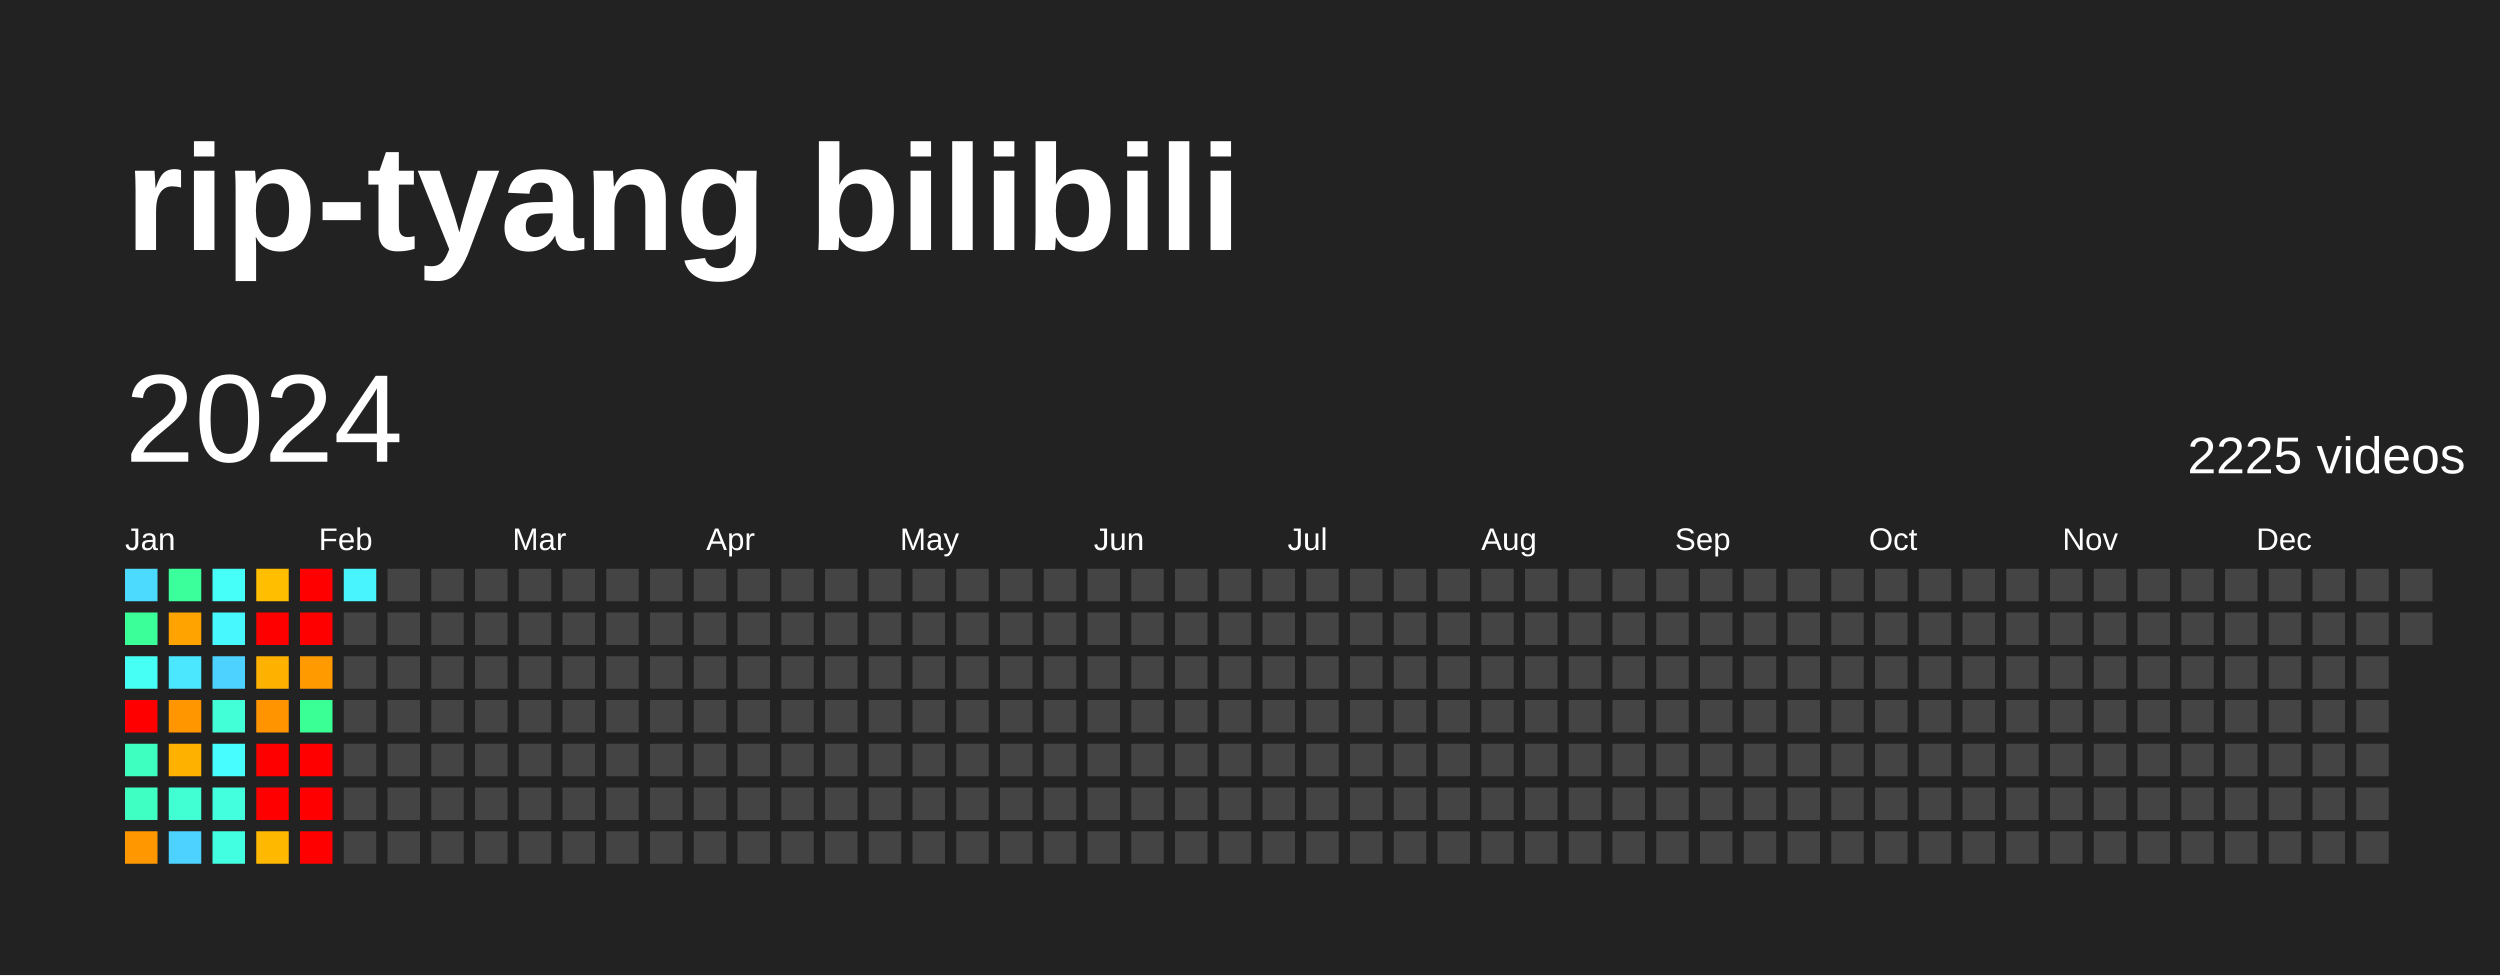
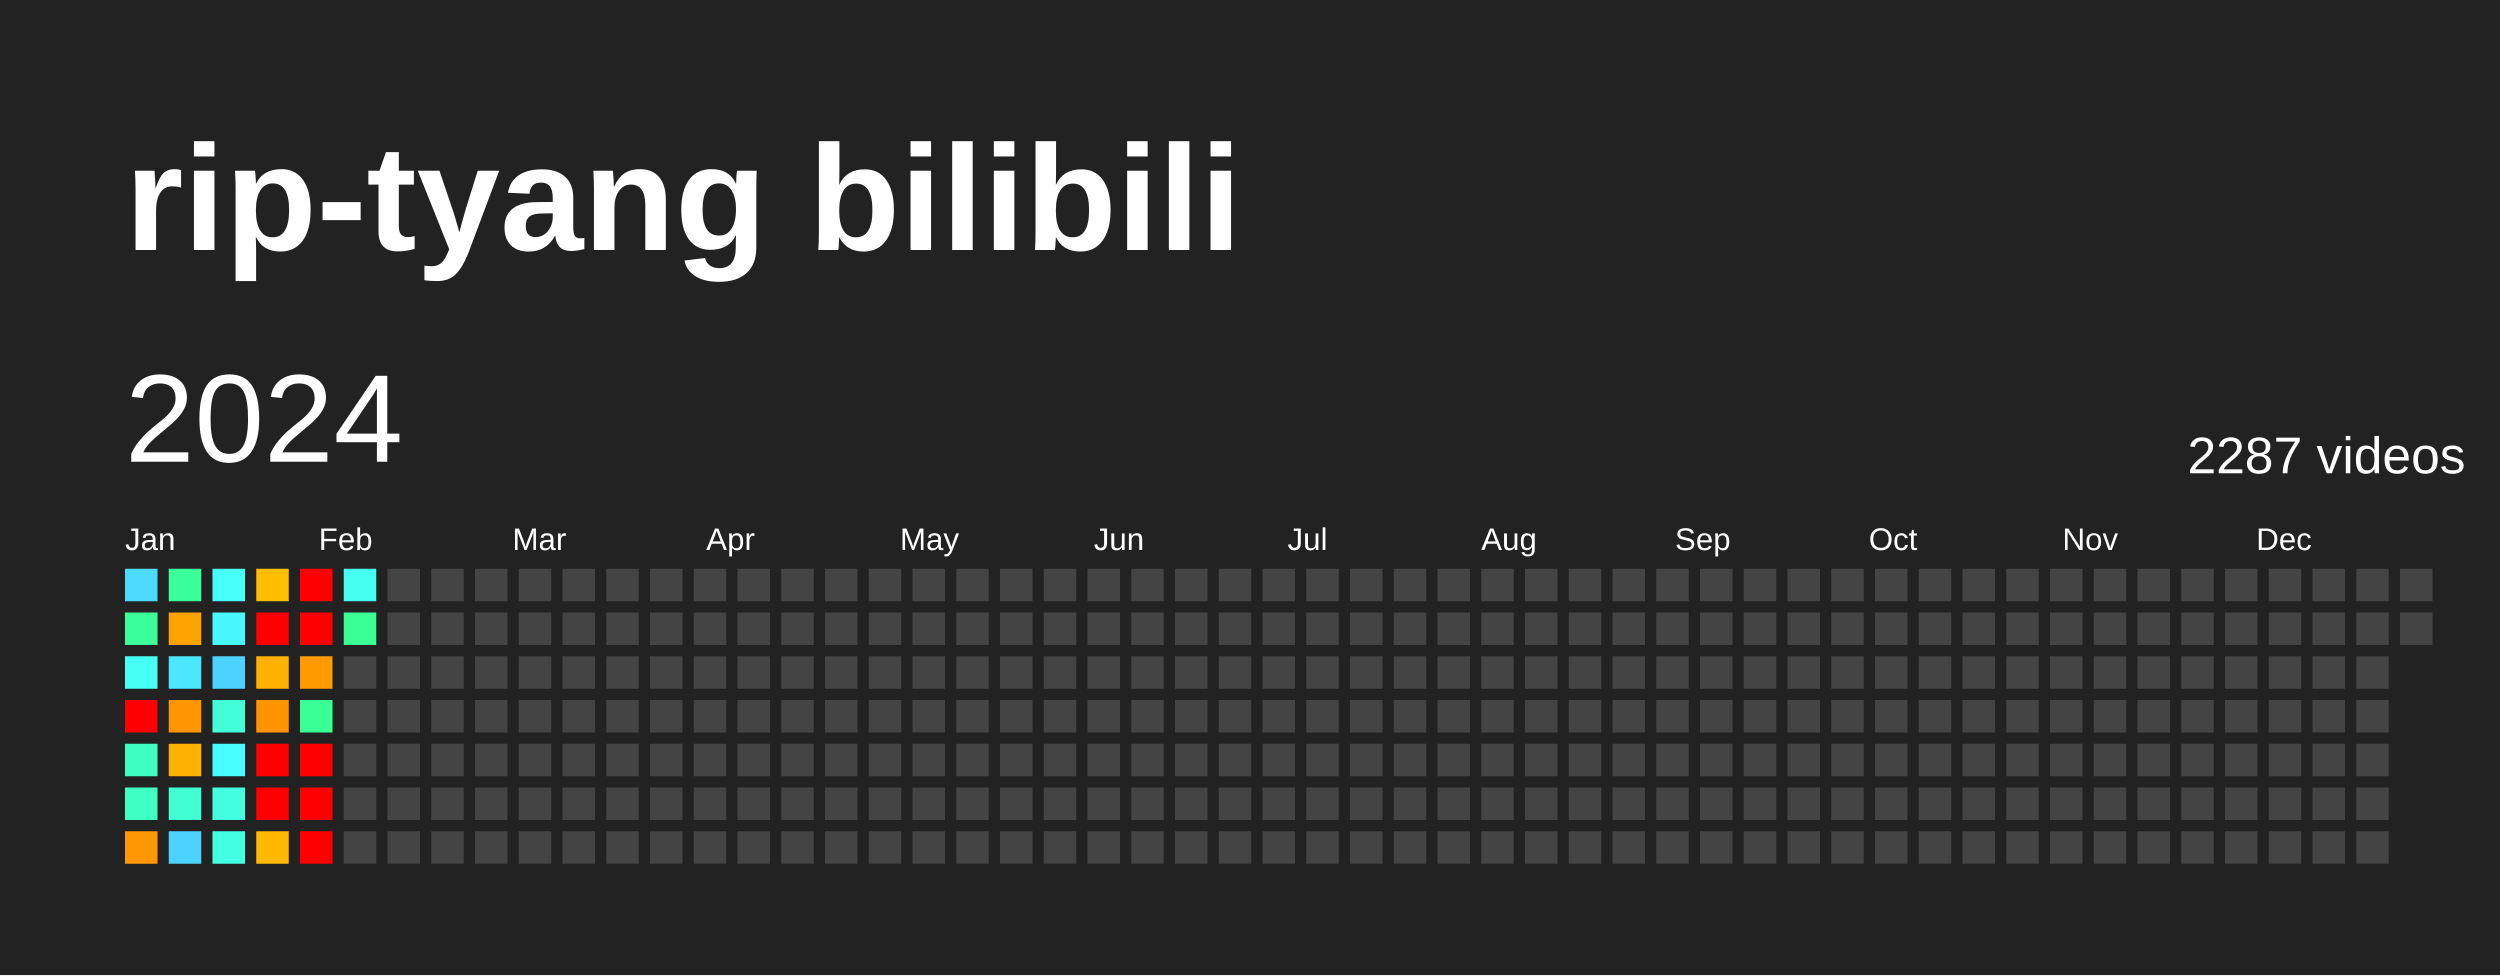
<svg xmlns="http://www.w3.org/2000/svg" baseProfile="full" height="78mm" version="1.1" viewBox="0,0,200,78" width="200mm">
  <defs />
  <rect fill="#222222" height="78" width="200" x="0" y="0" />
  <text fill="#FFFFFF" style="font-size:12px; font-family:Arial; font-weight:bold;" x="10" y="20">rip-tyang bilibili</text>
  <text dominant-baseline="hanging" fill="#FFFFFF" style="font-size:10.0px; font-family:Arial;" x="10" y="30">2024</text>
-   <text dominant-baseline="hanging" fill="#FFFFFF" style="font-size:4.125px; font-family:Arial;" x="175" y="35">2225 videos</text>
+   <text dominant-baseline="hanging" fill="#FFFFFF" style="font-size:4.125px; font-family:Arial;" x="175" y="35">2287 videos</text>
  <text fill="#FFFFFF" style="font-size:2.5px; font-family:Arial" x="10.0" y="44">Jan</text>
  <text fill="#FFFFFF" style="font-size:2.5px; font-family:Arial" x="25.5" y="44">Feb</text>
  <text fill="#FFFFFF" style="font-size:2.5px; font-family:Arial" x="41.0" y="44">Mar</text>
  <text fill="#FFFFFF" style="font-size:2.5px; font-family:Arial" x="56.5" y="44">Apr</text>
  <text fill="#FFFFFF" style="font-size:2.5px; font-family:Arial" x="72.0" y="44">May</text>
  <text fill="#FFFFFF" style="font-size:2.5px; font-family:Arial" x="87.5" y="44">Jun</text>
  <text fill="#FFFFFF" style="font-size:2.5px; font-family:Arial" x="103.0" y="44">Jul</text>
  <text fill="#FFFFFF" style="font-size:2.5px; font-family:Arial" x="118.5" y="44">Aug</text>
  <text fill="#FFFFFF" style="font-size:2.5px; font-family:Arial" x="134.0" y="44">Sep</text>
  <text fill="#FFFFFF" style="font-size:2.5px; font-family:Arial" x="149.5" y="44">Oct</text>
  <text fill="#FFFFFF" style="font-size:2.5px; font-family:Arial" x="165.0" y="44">Nov</text>
  <text fill="#FFFFFF" style="font-size:2.5px; font-family:Arial" x="180.5" y="44">Dec</text>
  <rect fill="#4cdaff" height="2.6" width="2.6" x="10.0" y="45.5" />
  <rect fill="#3bff98" height="2.6" width="2.6" x="10.0" y="49.0" />
  <rect fill="#46fff5" height="2.6" width="2.6" x="10.0" y="52.5" />
  <rect fill="red" height="2.6" width="2.6" x="10.0" y="56.0" />
  <rect fill="#3fffc0" height="2.6" width="2.6" x="10.0" y="59.5" />
  <rect fill="#40ffc3" height="2.6" width="2.6" x="10.0" y="63.0" />
  <rect fill="#ff9800" height="2.6" width="2.6" x="10.0" y="66.5" />
  <rect fill="#3bff9b" height="2.6" width="2.6" x="13.5" y="45.5" />
  <rect fill="#ffa300" height="2.6" width="2.6" x="13.5" y="49.0" />
  <rect fill="#4ae7ff" height="2.6" width="2.6" x="13.5" y="52.5" />
  <rect fill="#ff9600" height="2.6" width="2.6" x="13.5" y="56.0" />
  <rect fill="#ffb100" height="2.6" width="2.6" x="13.5" y="59.5" />
  <rect fill="#41ffd2" height="2.6" width="2.6" x="13.5" y="63.0" />
  <rect fill="#4dd2ff" height="2.6" width="2.6" x="13.5" y="66.5" />
  <rect fill="#46fff8" height="2.6" width="2.6" x="17.0" y="45.5" />
  <rect fill="#48f8ff" height="2.6" width="2.6" x="17.0" y="49.0" />
  <rect fill="#4dd2ff" height="2.6" width="2.6" x="17.0" y="52.5" />
  <rect fill="#42ffd8" height="2.6" width="2.6" x="17.0" y="56.0" />
  <rect fill="#47fdff" height="2.6" width="2.6" x="17.0" y="59.5" />
  <rect fill="#43ffde" height="2.6" width="2.6" x="17.0" y="63.0" />
  <rect fill="#43ffe1" height="2.6" width="2.6" x="17.0" y="66.5" />
  <rect fill="#ffbe00" height="2.6" width="2.6" x="20.5" y="45.5" />
  <rect fill="red" height="2.6" width="2.6" x="20.5" y="49.0" />
  <rect fill="#ffb100" height="2.6" width="2.6" x="20.5" y="52.5" />
  <rect fill="#ff9300" height="2.6" width="2.6" x="20.5" y="56.0" />
  <rect fill="red" height="2.6" width="2.6" x="20.5" y="59.5" />
  <rect fill="red" height="2.6" width="2.6" x="20.5" y="63.0" />
  <rect fill="#ffb800" height="2.6" width="2.6" x="20.5" y="66.5" />
  <rect fill="red" height="2.6" width="2.6" x="24.0" y="45.5" />
  <rect fill="red" height="2.6" width="2.6" x="24.0" y="49.0" />
  <rect fill="#ff9a00" height="2.6" width="2.6" x="24.0" y="52.5" />
  <rect fill="#3aff94" height="2.6" width="2.6" x="24.0" y="56.0" />
  <rect fill="red" height="2.6" width="2.6" x="24.0" y="59.5" />
  <rect fill="red" height="2.6" width="2.6" x="24.0" y="63.0" />
  <rect fill="red" height="2.6" width="2.6" x="24.0" y="66.5" />
-   <rect fill="#48f5ff" height="2.6" width="2.6" x="27.5" y="45.5" />
-   <rect fill="#444444" height="2.6" width="2.6" x="27.5" y="49.0" />
+   <rect fill="#45fff0" height="2.6" width="2.6" x="27.5" y="45.5" />
+   <rect fill="#3aff94" height="2.6" width="2.6" x="27.5" y="49.0" />
  <rect fill="#444444" height="2.6" width="2.6" x="27.5" y="52.5" />
  <rect fill="#444444" height="2.6" width="2.6" x="27.5" y="56.0" />
  <rect fill="#444444" height="2.6" width="2.6" x="27.5" y="59.5" />
  <rect fill="#444444" height="2.6" width="2.6" x="27.5" y="63.0" />
  <rect fill="#444444" height="2.6" width="2.6" x="27.5" y="66.5" />
  <rect fill="#444444" height="2.6" width="2.6" x="31.0" y="45.5" />
  <rect fill="#444444" height="2.6" width="2.6" x="31.0" y="49.0" />
  <rect fill="#444444" height="2.6" width="2.6" x="31.0" y="52.5" />
  <rect fill="#444444" height="2.6" width="2.6" x="31.0" y="56.0" />
  <rect fill="#444444" height="2.6" width="2.6" x="31.0" y="59.5" />
  <rect fill="#444444" height="2.6" width="2.6" x="31.0" y="63.0" />
  <rect fill="#444444" height="2.6" width="2.6" x="31.0" y="66.5" />
  <rect fill="#444444" height="2.6" width="2.6" x="34.5" y="45.5" />
  <rect fill="#444444" height="2.6" width="2.6" x="34.5" y="49.0" />
  <rect fill="#444444" height="2.6" width="2.6" x="34.5" y="52.5" />
  <rect fill="#444444" height="2.6" width="2.6" x="34.5" y="56.0" />
  <rect fill="#444444" height="2.6" width="2.6" x="34.5" y="59.5" />
  <rect fill="#444444" height="2.6" width="2.6" x="34.5" y="63.0" />
  <rect fill="#444444" height="2.6" width="2.6" x="34.5" y="66.5" />
  <rect fill="#444444" height="2.6" width="2.6" x="38.0" y="45.5" />
  <rect fill="#444444" height="2.6" width="2.6" x="38.0" y="49.0" />
  <rect fill="#444444" height="2.6" width="2.6" x="38.0" y="52.5" />
  <rect fill="#444444" height="2.6" width="2.6" x="38.0" y="56.0" />
  <rect fill="#444444" height="2.6" width="2.6" x="38.0" y="59.5" />
  <rect fill="#444444" height="2.6" width="2.6" x="38.0" y="63.0" />
  <rect fill="#444444" height="2.6" width="2.6" x="38.0" y="66.5" />
  <rect fill="#444444" height="2.6" width="2.6" x="41.5" y="45.5" />
  <rect fill="#444444" height="2.6" width="2.6" x="41.5" y="49.0" />
  <rect fill="#444444" height="2.6" width="2.6" x="41.5" y="52.5" />
  <rect fill="#444444" height="2.6" width="2.6" x="41.5" y="56.0" />
  <rect fill="#444444" height="2.6" width="2.6" x="41.5" y="59.5" />
  <rect fill="#444444" height="2.6" width="2.6" x="41.5" y="63.0" />
  <rect fill="#444444" height="2.6" width="2.6" x="41.5" y="66.5" />
  <rect fill="#444444" height="2.6" width="2.6" x="45.0" y="45.5" />
  <rect fill="#444444" height="2.6" width="2.6" x="45.0" y="49.0" />
  <rect fill="#444444" height="2.6" width="2.6" x="45.0" y="52.5" />
  <rect fill="#444444" height="2.6" width="2.6" x="45.0" y="56.0" />
  <rect fill="#444444" height="2.6" width="2.6" x="45.0" y="59.5" />
  <rect fill="#444444" height="2.6" width="2.6" x="45.0" y="63.0" />
  <rect fill="#444444" height="2.6" width="2.6" x="45.0" y="66.5" />
  <rect fill="#444444" height="2.6" width="2.6" x="48.5" y="45.5" />
  <rect fill="#444444" height="2.6" width="2.6" x="48.5" y="49.0" />
  <rect fill="#444444" height="2.6" width="2.6" x="48.5" y="52.5" />
  <rect fill="#444444" height="2.6" width="2.6" x="48.5" y="56.0" />
  <rect fill="#444444" height="2.6" width="2.6" x="48.5" y="59.5" />
  <rect fill="#444444" height="2.6" width="2.6" x="48.5" y="63.0" />
  <rect fill="#444444" height="2.6" width="2.6" x="48.5" y="66.5" />
  <rect fill="#444444" height="2.6" width="2.6" x="52.0" y="45.5" />
  <rect fill="#444444" height="2.6" width="2.6" x="52.0" y="49.0" />
  <rect fill="#444444" height="2.6" width="2.6" x="52.0" y="52.5" />
  <rect fill="#444444" height="2.6" width="2.6" x="52.0" y="56.0" />
  <rect fill="#444444" height="2.6" width="2.6" x="52.0" y="59.5" />
  <rect fill="#444444" height="2.6" width="2.6" x="52.0" y="63.0" />
  <rect fill="#444444" height="2.6" width="2.6" x="52.0" y="66.5" />
  <rect fill="#444444" height="2.6" width="2.6" x="55.5" y="45.5" />
  <rect fill="#444444" height="2.6" width="2.6" x="55.5" y="49.0" />
  <rect fill="#444444" height="2.6" width="2.6" x="55.5" y="52.5" />
  <rect fill="#444444" height="2.6" width="2.6" x="55.5" y="56.0" />
  <rect fill="#444444" height="2.6" width="2.6" x="55.5" y="59.5" />
  <rect fill="#444444" height="2.6" width="2.6" x="55.5" y="63.0" />
  <rect fill="#444444" height="2.6" width="2.6" x="55.5" y="66.5" />
  <rect fill="#444444" height="2.6" width="2.6" x="59.0" y="45.5" />
  <rect fill="#444444" height="2.6" width="2.6" x="59.0" y="49.0" />
  <rect fill="#444444" height="2.6" width="2.6" x="59.0" y="52.5" />
  <rect fill="#444444" height="2.6" width="2.6" x="59.0" y="56.0" />
  <rect fill="#444444" height="2.6" width="2.6" x="59.0" y="59.5" />
  <rect fill="#444444" height="2.6" width="2.6" x="59.0" y="63.0" />
  <rect fill="#444444" height="2.6" width="2.6" x="59.0" y="66.5" />
  <rect fill="#444444" height="2.6" width="2.6" x="62.5" y="45.5" />
  <rect fill="#444444" height="2.6" width="2.6" x="62.5" y="49.0" />
  <rect fill="#444444" height="2.6" width="2.6" x="62.5" y="52.5" />
  <rect fill="#444444" height="2.6" width="2.6" x="62.5" y="56.0" />
  <rect fill="#444444" height="2.6" width="2.6" x="62.5" y="59.5" />
  <rect fill="#444444" height="2.6" width="2.6" x="62.5" y="63.0" />
  <rect fill="#444444" height="2.6" width="2.6" x="62.5" y="66.5" />
  <rect fill="#444444" height="2.6" width="2.6" x="66.0" y="45.5" />
  <rect fill="#444444" height="2.6" width="2.6" x="66.0" y="49.0" />
  <rect fill="#444444" height="2.6" width="2.6" x="66.0" y="52.5" />
  <rect fill="#444444" height="2.6" width="2.6" x="66.0" y="56.0" />
  <rect fill="#444444" height="2.6" width="2.6" x="66.0" y="59.5" />
  <rect fill="#444444" height="2.6" width="2.6" x="66.0" y="63.0" />
  <rect fill="#444444" height="2.6" width="2.6" x="66.0" y="66.5" />
  <rect fill="#444444" height="2.6" width="2.6" x="69.5" y="45.5" />
  <rect fill="#444444" height="2.6" width="2.6" x="69.5" y="49.0" />
  <rect fill="#444444" height="2.6" width="2.6" x="69.5" y="52.5" />
  <rect fill="#444444" height="2.6" width="2.6" x="69.5" y="56.0" />
  <rect fill="#444444" height="2.6" width="2.6" x="69.5" y="59.5" />
  <rect fill="#444444" height="2.6" width="2.6" x="69.5" y="63.0" />
  <rect fill="#444444" height="2.6" width="2.6" x="69.5" y="66.5" />
  <rect fill="#444444" height="2.6" width="2.6" x="73.0" y="45.5" />
  <rect fill="#444444" height="2.6" width="2.6" x="73.0" y="49.0" />
  <rect fill="#444444" height="2.6" width="2.6" x="73.0" y="52.5" />
  <rect fill="#444444" height="2.6" width="2.6" x="73.0" y="56.0" />
  <rect fill="#444444" height="2.6" width="2.6" x="73.0" y="59.5" />
  <rect fill="#444444" height="2.6" width="2.6" x="73.0" y="63.0" />
  <rect fill="#444444" height="2.6" width="2.6" x="73.0" y="66.5" />
  <rect fill="#444444" height="2.6" width="2.6" x="76.5" y="45.5" />
  <rect fill="#444444" height="2.6" width="2.6" x="76.5" y="49.0" />
  <rect fill="#444444" height="2.6" width="2.6" x="76.5" y="52.5" />
  <rect fill="#444444" height="2.6" width="2.6" x="76.5" y="56.0" />
  <rect fill="#444444" height="2.6" width="2.6" x="76.5" y="59.5" />
  <rect fill="#444444" height="2.6" width="2.6" x="76.5" y="63.0" />
  <rect fill="#444444" height="2.6" width="2.6" x="76.5" y="66.5" />
  <rect fill="#444444" height="2.6" width="2.6" x="80.0" y="45.5" />
  <rect fill="#444444" height="2.6" width="2.6" x="80.0" y="49.0" />
  <rect fill="#444444" height="2.6" width="2.6" x="80.0" y="52.5" />
  <rect fill="#444444" height="2.6" width="2.6" x="80.0" y="56.0" />
  <rect fill="#444444" height="2.6" width="2.6" x="80.0" y="59.5" />
  <rect fill="#444444" height="2.6" width="2.6" x="80.0" y="63.0" />
  <rect fill="#444444" height="2.6" width="2.6" x="80.0" y="66.5" />
  <rect fill="#444444" height="2.6" width="2.6" x="83.5" y="45.5" />
  <rect fill="#444444" height="2.6" width="2.6" x="83.5" y="49.0" />
  <rect fill="#444444" height="2.6" width="2.6" x="83.5" y="52.5" />
  <rect fill="#444444" height="2.6" width="2.6" x="83.5" y="56.0" />
  <rect fill="#444444" height="2.6" width="2.6" x="83.5" y="59.5" />
  <rect fill="#444444" height="2.6" width="2.6" x="83.5" y="63.0" />
  <rect fill="#444444" height="2.6" width="2.6" x="83.5" y="66.5" />
  <rect fill="#444444" height="2.6" width="2.6" x="87.0" y="45.5" />
  <rect fill="#444444" height="2.6" width="2.6" x="87.0" y="49.0" />
  <rect fill="#444444" height="2.6" width="2.6" x="87.0" y="52.5" />
  <rect fill="#444444" height="2.6" width="2.6" x="87.0" y="56.0" />
  <rect fill="#444444" height="2.6" width="2.6" x="87.0" y="59.5" />
  <rect fill="#444444" height="2.6" width="2.6" x="87.0" y="63.0" />
  <rect fill="#444444" height="2.6" width="2.6" x="87.0" y="66.5" />
  <rect fill="#444444" height="2.6" width="2.6" x="90.5" y="45.5" />
  <rect fill="#444444" height="2.6" width="2.6" x="90.5" y="49.0" />
  <rect fill="#444444" height="2.6" width="2.6" x="90.5" y="52.5" />
  <rect fill="#444444" height="2.6" width="2.6" x="90.5" y="56.0" />
  <rect fill="#444444" height="2.6" width="2.6" x="90.5" y="59.5" />
  <rect fill="#444444" height="2.6" width="2.6" x="90.5" y="63.0" />
  <rect fill="#444444" height="2.6" width="2.6" x="90.5" y="66.5" />
  <rect fill="#444444" height="2.6" width="2.6" x="94.0" y="45.5" />
  <rect fill="#444444" height="2.6" width="2.6" x="94.0" y="49.0" />
  <rect fill="#444444" height="2.6" width="2.6" x="94.0" y="52.5" />
  <rect fill="#444444" height="2.6" width="2.6" x="94.0" y="56.0" />
  <rect fill="#444444" height="2.6" width="2.6" x="94.0" y="59.5" />
  <rect fill="#444444" height="2.6" width="2.6" x="94.0" y="63.0" />
  <rect fill="#444444" height="2.6" width="2.6" x="94.0" y="66.5" />
  <rect fill="#444444" height="2.6" width="2.6" x="97.5" y="45.5" />
  <rect fill="#444444" height="2.6" width="2.6" x="97.5" y="49.0" />
  <rect fill="#444444" height="2.6" width="2.6" x="97.5" y="52.5" />
  <rect fill="#444444" height="2.6" width="2.6" x="97.5" y="56.0" />
  <rect fill="#444444" height="2.6" width="2.6" x="97.5" y="59.5" />
  <rect fill="#444444" height="2.6" width="2.6" x="97.5" y="63.0" />
  <rect fill="#444444" height="2.6" width="2.6" x="97.5" y="66.5" />
  <rect fill="#444444" height="2.6" width="2.6" x="101.0" y="45.5" />
  <rect fill="#444444" height="2.6" width="2.6" x="101.0" y="49.0" />
  <rect fill="#444444" height="2.6" width="2.6" x="101.0" y="52.5" />
  <rect fill="#444444" height="2.6" width="2.6" x="101.0" y="56.0" />
  <rect fill="#444444" height="2.6" width="2.6" x="101.0" y="59.5" />
  <rect fill="#444444" height="2.6" width="2.6" x="101.0" y="63.0" />
  <rect fill="#444444" height="2.6" width="2.6" x="101.0" y="66.5" />
  <rect fill="#444444" height="2.6" width="2.6" x="104.5" y="45.5" />
  <rect fill="#444444" height="2.6" width="2.6" x="104.5" y="49.0" />
  <rect fill="#444444" height="2.6" width="2.6" x="104.5" y="52.5" />
  <rect fill="#444444" height="2.6" width="2.6" x="104.5" y="56.0" />
  <rect fill="#444444" height="2.6" width="2.6" x="104.5" y="59.5" />
  <rect fill="#444444" height="2.6" width="2.6" x="104.5" y="63.0" />
  <rect fill="#444444" height="2.6" width="2.6" x="104.5" y="66.5" />
  <rect fill="#444444" height="2.6" width="2.6" x="108.0" y="45.5" />
  <rect fill="#444444" height="2.6" width="2.6" x="108.0" y="49.0" />
  <rect fill="#444444" height="2.6" width="2.6" x="108.0" y="52.5" />
  <rect fill="#444444" height="2.6" width="2.6" x="108.0" y="56.0" />
  <rect fill="#444444" height="2.6" width="2.6" x="108.0" y="59.5" />
  <rect fill="#444444" height="2.6" width="2.6" x="108.0" y="63.0" />
  <rect fill="#444444" height="2.6" width="2.6" x="108.0" y="66.5" />
  <rect fill="#444444" height="2.6" width="2.6" x="111.5" y="45.5" />
  <rect fill="#444444" height="2.6" width="2.6" x="111.5" y="49.0" />
  <rect fill="#444444" height="2.6" width="2.6" x="111.5" y="52.5" />
  <rect fill="#444444" height="2.6" width="2.6" x="111.5" y="56.0" />
  <rect fill="#444444" height="2.6" width="2.6" x="111.5" y="59.5" />
  <rect fill="#444444" height="2.6" width="2.6" x="111.5" y="63.0" />
  <rect fill="#444444" height="2.6" width="2.6" x="111.5" y="66.5" />
  <rect fill="#444444" height="2.6" width="2.6" x="115.0" y="45.5" />
  <rect fill="#444444" height="2.6" width="2.6" x="115.0" y="49.0" />
  <rect fill="#444444" height="2.6" width="2.6" x="115.0" y="52.5" />
  <rect fill="#444444" height="2.6" width="2.6" x="115.0" y="56.0" />
  <rect fill="#444444" height="2.6" width="2.6" x="115.0" y="59.5" />
  <rect fill="#444444" height="2.6" width="2.6" x="115.0" y="63.0" />
  <rect fill="#444444" height="2.6" width="2.6" x="115.0" y="66.5" />
  <rect fill="#444444" height="2.6" width="2.6" x="118.5" y="45.5" />
  <rect fill="#444444" height="2.6" width="2.6" x="118.5" y="49.0" />
  <rect fill="#444444" height="2.6" width="2.6" x="118.5" y="52.5" />
  <rect fill="#444444" height="2.6" width="2.6" x="118.5" y="56.0" />
  <rect fill="#444444" height="2.6" width="2.6" x="118.5" y="59.5" />
  <rect fill="#444444" height="2.6" width="2.6" x="118.5" y="63.0" />
  <rect fill="#444444" height="2.6" width="2.6" x="118.5" y="66.5" />
  <rect fill="#444444" height="2.6" width="2.6" x="122.0" y="45.5" />
  <rect fill="#444444" height="2.6" width="2.6" x="122.0" y="49.0" />
  <rect fill="#444444" height="2.6" width="2.6" x="122.0" y="52.5" />
  <rect fill="#444444" height="2.6" width="2.6" x="122.0" y="56.0" />
  <rect fill="#444444" height="2.6" width="2.6" x="122.0" y="59.5" />
  <rect fill="#444444" height="2.6" width="2.6" x="122.0" y="63.0" />
  <rect fill="#444444" height="2.6" width="2.6" x="122.0" y="66.5" />
  <rect fill="#444444" height="2.6" width="2.6" x="125.5" y="45.5" />
  <rect fill="#444444" height="2.6" width="2.6" x="125.5" y="49.0" />
  <rect fill="#444444" height="2.6" width="2.6" x="125.5" y="52.5" />
  <rect fill="#444444" height="2.6" width="2.6" x="125.5" y="56.0" />
  <rect fill="#444444" height="2.6" width="2.6" x="125.5" y="59.5" />
  <rect fill="#444444" height="2.6" width="2.6" x="125.5" y="63.0" />
  <rect fill="#444444" height="2.6" width="2.6" x="125.5" y="66.5" />
  <rect fill="#444444" height="2.6" width="2.6" x="129.0" y="45.5" />
  <rect fill="#444444" height="2.6" width="2.6" x="129.0" y="49.0" />
  <rect fill="#444444" height="2.6" width="2.6" x="129.0" y="52.5" />
  <rect fill="#444444" height="2.6" width="2.6" x="129.0" y="56.0" />
  <rect fill="#444444" height="2.6" width="2.6" x="129.0" y="59.5" />
  <rect fill="#444444" height="2.6" width="2.6" x="129.0" y="63.0" />
  <rect fill="#444444" height="2.6" width="2.6" x="129.0" y="66.5" />
  <rect fill="#444444" height="2.6" width="2.6" x="132.5" y="45.5" />
  <rect fill="#444444" height="2.6" width="2.6" x="132.5" y="49.0" />
  <rect fill="#444444" height="2.6" width="2.6" x="132.5" y="52.5" />
  <rect fill="#444444" height="2.6" width="2.6" x="132.5" y="56.0" />
  <rect fill="#444444" height="2.6" width="2.6" x="132.5" y="59.5" />
  <rect fill="#444444" height="2.6" width="2.6" x="132.5" y="63.0" />
  <rect fill="#444444" height="2.6" width="2.6" x="132.5" y="66.5" />
  <rect fill="#444444" height="2.6" width="2.6" x="136.0" y="45.5" />
  <rect fill="#444444" height="2.6" width="2.6" x="136.0" y="49.0" />
  <rect fill="#444444" height="2.6" width="2.6" x="136.0" y="52.5" />
  <rect fill="#444444" height="2.6" width="2.6" x="136.0" y="56.0" />
  <rect fill="#444444" height="2.6" width="2.6" x="136.0" y="59.5" />
  <rect fill="#444444" height="2.6" width="2.6" x="136.0" y="63.0" />
  <rect fill="#444444" height="2.6" width="2.6" x="136.0" y="66.5" />
  <rect fill="#444444" height="2.6" width="2.6" x="139.5" y="45.5" />
  <rect fill="#444444" height="2.6" width="2.6" x="139.5" y="49.0" />
  <rect fill="#444444" height="2.6" width="2.6" x="139.5" y="52.5" />
  <rect fill="#444444" height="2.6" width="2.6" x="139.5" y="56.0" />
  <rect fill="#444444" height="2.6" width="2.6" x="139.5" y="59.5" />
  <rect fill="#444444" height="2.6" width="2.6" x="139.5" y="63.0" />
  <rect fill="#444444" height="2.6" width="2.6" x="139.5" y="66.5" />
  <rect fill="#444444" height="2.6" width="2.6" x="143.0" y="45.5" />
  <rect fill="#444444" height="2.6" width="2.6" x="143.0" y="49.0" />
  <rect fill="#444444" height="2.6" width="2.6" x="143.0" y="52.5" />
  <rect fill="#444444" height="2.6" width="2.6" x="143.0" y="56.0" />
  <rect fill="#444444" height="2.6" width="2.6" x="143.0" y="59.5" />
  <rect fill="#444444" height="2.6" width="2.6" x="143.0" y="63.0" />
  <rect fill="#444444" height="2.6" width="2.6" x="143.0" y="66.5" />
  <rect fill="#444444" height="2.6" width="2.6" x="146.5" y="45.5" />
  <rect fill="#444444" height="2.6" width="2.6" x="146.5" y="49.0" />
  <rect fill="#444444" height="2.6" width="2.6" x="146.5" y="52.5" />
  <rect fill="#444444" height="2.6" width="2.6" x="146.5" y="56.0" />
  <rect fill="#444444" height="2.6" width="2.6" x="146.5" y="59.5" />
  <rect fill="#444444" height="2.6" width="2.6" x="146.5" y="63.0" />
  <rect fill="#444444" height="2.6" width="2.6" x="146.5" y="66.5" />
  <rect fill="#444444" height="2.6" width="2.6" x="150.0" y="45.5" />
  <rect fill="#444444" height="2.6" width="2.6" x="150.0" y="49.0" />
  <rect fill="#444444" height="2.6" width="2.6" x="150.0" y="52.5" />
  <rect fill="#444444" height="2.6" width="2.6" x="150.0" y="56.0" />
  <rect fill="#444444" height="2.6" width="2.6" x="150.0" y="59.5" />
  <rect fill="#444444" height="2.6" width="2.6" x="150.0" y="63.0" />
  <rect fill="#444444" height="2.6" width="2.6" x="150.0" y="66.5" />
  <rect fill="#444444" height="2.6" width="2.6" x="153.5" y="45.5" />
  <rect fill="#444444" height="2.6" width="2.6" x="153.5" y="49.0" />
  <rect fill="#444444" height="2.6" width="2.6" x="153.5" y="52.5" />
  <rect fill="#444444" height="2.6" width="2.6" x="153.5" y="56.0" />
  <rect fill="#444444" height="2.6" width="2.6" x="153.5" y="59.5" />
  <rect fill="#444444" height="2.6" width="2.6" x="153.5" y="63.0" />
  <rect fill="#444444" height="2.6" width="2.6" x="153.5" y="66.5" />
  <rect fill="#444444" height="2.6" width="2.6" x="157.0" y="45.5" />
  <rect fill="#444444" height="2.6" width="2.6" x="157.0" y="49.0" />
  <rect fill="#444444" height="2.6" width="2.6" x="157.0" y="52.5" />
  <rect fill="#444444" height="2.6" width="2.6" x="157.0" y="56.0" />
  <rect fill="#444444" height="2.6" width="2.6" x="157.0" y="59.5" />
  <rect fill="#444444" height="2.6" width="2.6" x="157.0" y="63.0" />
  <rect fill="#444444" height="2.6" width="2.6" x="157.0" y="66.5" />
  <rect fill="#444444" height="2.6" width="2.6" x="160.5" y="45.5" />
  <rect fill="#444444" height="2.6" width="2.6" x="160.5" y="49.0" />
  <rect fill="#444444" height="2.6" width="2.6" x="160.5" y="52.5" />
  <rect fill="#444444" height="2.6" width="2.6" x="160.5" y="56.0" />
  <rect fill="#444444" height="2.6" width="2.6" x="160.5" y="59.5" />
  <rect fill="#444444" height="2.6" width="2.6" x="160.5" y="63.0" />
  <rect fill="#444444" height="2.6" width="2.6" x="160.5" y="66.5" />
  <rect fill="#444444" height="2.6" width="2.6" x="164.0" y="45.5" />
  <rect fill="#444444" height="2.6" width="2.6" x="164.0" y="49.0" />
  <rect fill="#444444" height="2.6" width="2.6" x="164.0" y="52.5" />
  <rect fill="#444444" height="2.6" width="2.6" x="164.0" y="56.0" />
  <rect fill="#444444" height="2.6" width="2.6" x="164.0" y="59.5" />
  <rect fill="#444444" height="2.6" width="2.6" x="164.0" y="63.0" />
  <rect fill="#444444" height="2.6" width="2.6" x="164.0" y="66.5" />
  <rect fill="#444444" height="2.6" width="2.6" x="167.5" y="45.5" />
  <rect fill="#444444" height="2.6" width="2.6" x="167.5" y="49.0" />
  <rect fill="#444444" height="2.6" width="2.6" x="167.5" y="52.5" />
  <rect fill="#444444" height="2.6" width="2.6" x="167.5" y="56.0" />
  <rect fill="#444444" height="2.6" width="2.6" x="167.5" y="59.5" />
  <rect fill="#444444" height="2.6" width="2.6" x="167.5" y="63.0" />
  <rect fill="#444444" height="2.6" width="2.6" x="167.5" y="66.5" />
  <rect fill="#444444" height="2.6" width="2.6" x="171.0" y="45.5" />
  <rect fill="#444444" height="2.6" width="2.6" x="171.0" y="49.0" />
  <rect fill="#444444" height="2.6" width="2.6" x="171.0" y="52.5" />
  <rect fill="#444444" height="2.6" width="2.6" x="171.0" y="56.0" />
  <rect fill="#444444" height="2.6" width="2.6" x="171.0" y="59.5" />
  <rect fill="#444444" height="2.6" width="2.6" x="171.0" y="63.0" />
  <rect fill="#444444" height="2.6" width="2.6" x="171.0" y="66.5" />
  <rect fill="#444444" height="2.6" width="2.6" x="174.5" y="45.5" />
  <rect fill="#444444" height="2.6" width="2.6" x="174.5" y="49.0" />
  <rect fill="#444444" height="2.6" width="2.6" x="174.5" y="52.5" />
  <rect fill="#444444" height="2.6" width="2.6" x="174.5" y="56.0" />
  <rect fill="#444444" height="2.6" width="2.6" x="174.5" y="59.5" />
  <rect fill="#444444" height="2.6" width="2.6" x="174.5" y="63.0" />
  <rect fill="#444444" height="2.6" width="2.6" x="174.5" y="66.5" />
  <rect fill="#444444" height="2.6" width="2.6" x="178.0" y="45.5" />
  <rect fill="#444444" height="2.6" width="2.6" x="178.0" y="49.0" />
  <rect fill="#444444" height="2.6" width="2.6" x="178.0" y="52.5" />
  <rect fill="#444444" height="2.6" width="2.6" x="178.0" y="56.0" />
  <rect fill="#444444" height="2.6" width="2.6" x="178.0" y="59.5" />
  <rect fill="#444444" height="2.6" width="2.6" x="178.0" y="63.0" />
  <rect fill="#444444" height="2.6" width="2.6" x="178.0" y="66.5" />
  <rect fill="#444444" height="2.6" width="2.6" x="181.5" y="45.5" />
  <rect fill="#444444" height="2.6" width="2.6" x="181.5" y="49.0" />
  <rect fill="#444444" height="2.6" width="2.6" x="181.5" y="52.5" />
  <rect fill="#444444" height="2.6" width="2.6" x="181.5" y="56.0" />
  <rect fill="#444444" height="2.6" width="2.6" x="181.5" y="59.5" />
  <rect fill="#444444" height="2.6" width="2.6" x="181.5" y="63.0" />
  <rect fill="#444444" height="2.6" width="2.6" x="181.5" y="66.5" />
  <rect fill="#444444" height="2.6" width="2.6" x="185.0" y="45.5" />
  <rect fill="#444444" height="2.6" width="2.6" x="185.0" y="49.0" />
  <rect fill="#444444" height="2.6" width="2.6" x="185.0" y="52.5" />
  <rect fill="#444444" height="2.6" width="2.6" x="185.0" y="56.0" />
  <rect fill="#444444" height="2.6" width="2.6" x="185.0" y="59.5" />
  <rect fill="#444444" height="2.6" width="2.6" x="185.0" y="63.0" />
  <rect fill="#444444" height="2.6" width="2.6" x="185.0" y="66.5" />
  <rect fill="#444444" height="2.6" width="2.6" x="188.5" y="45.5" />
  <rect fill="#444444" height="2.6" width="2.6" x="188.5" y="49.0" />
  <rect fill="#444444" height="2.6" width="2.6" x="188.5" y="52.5" />
  <rect fill="#444444" height="2.6" width="2.6" x="188.5" y="56.0" />
  <rect fill="#444444" height="2.6" width="2.6" x="188.5" y="59.5" />
  <rect fill="#444444" height="2.6" width="2.6" x="188.5" y="63.0" />
  <rect fill="#444444" height="2.6" width="2.6" x="188.5" y="66.5" />
  <rect fill="#444444" height="2.6" width="2.6" x="192.0" y="45.5" />
  <rect fill="#444444" height="2.6" width="2.6" x="192.0" y="49.0" />
</svg>
